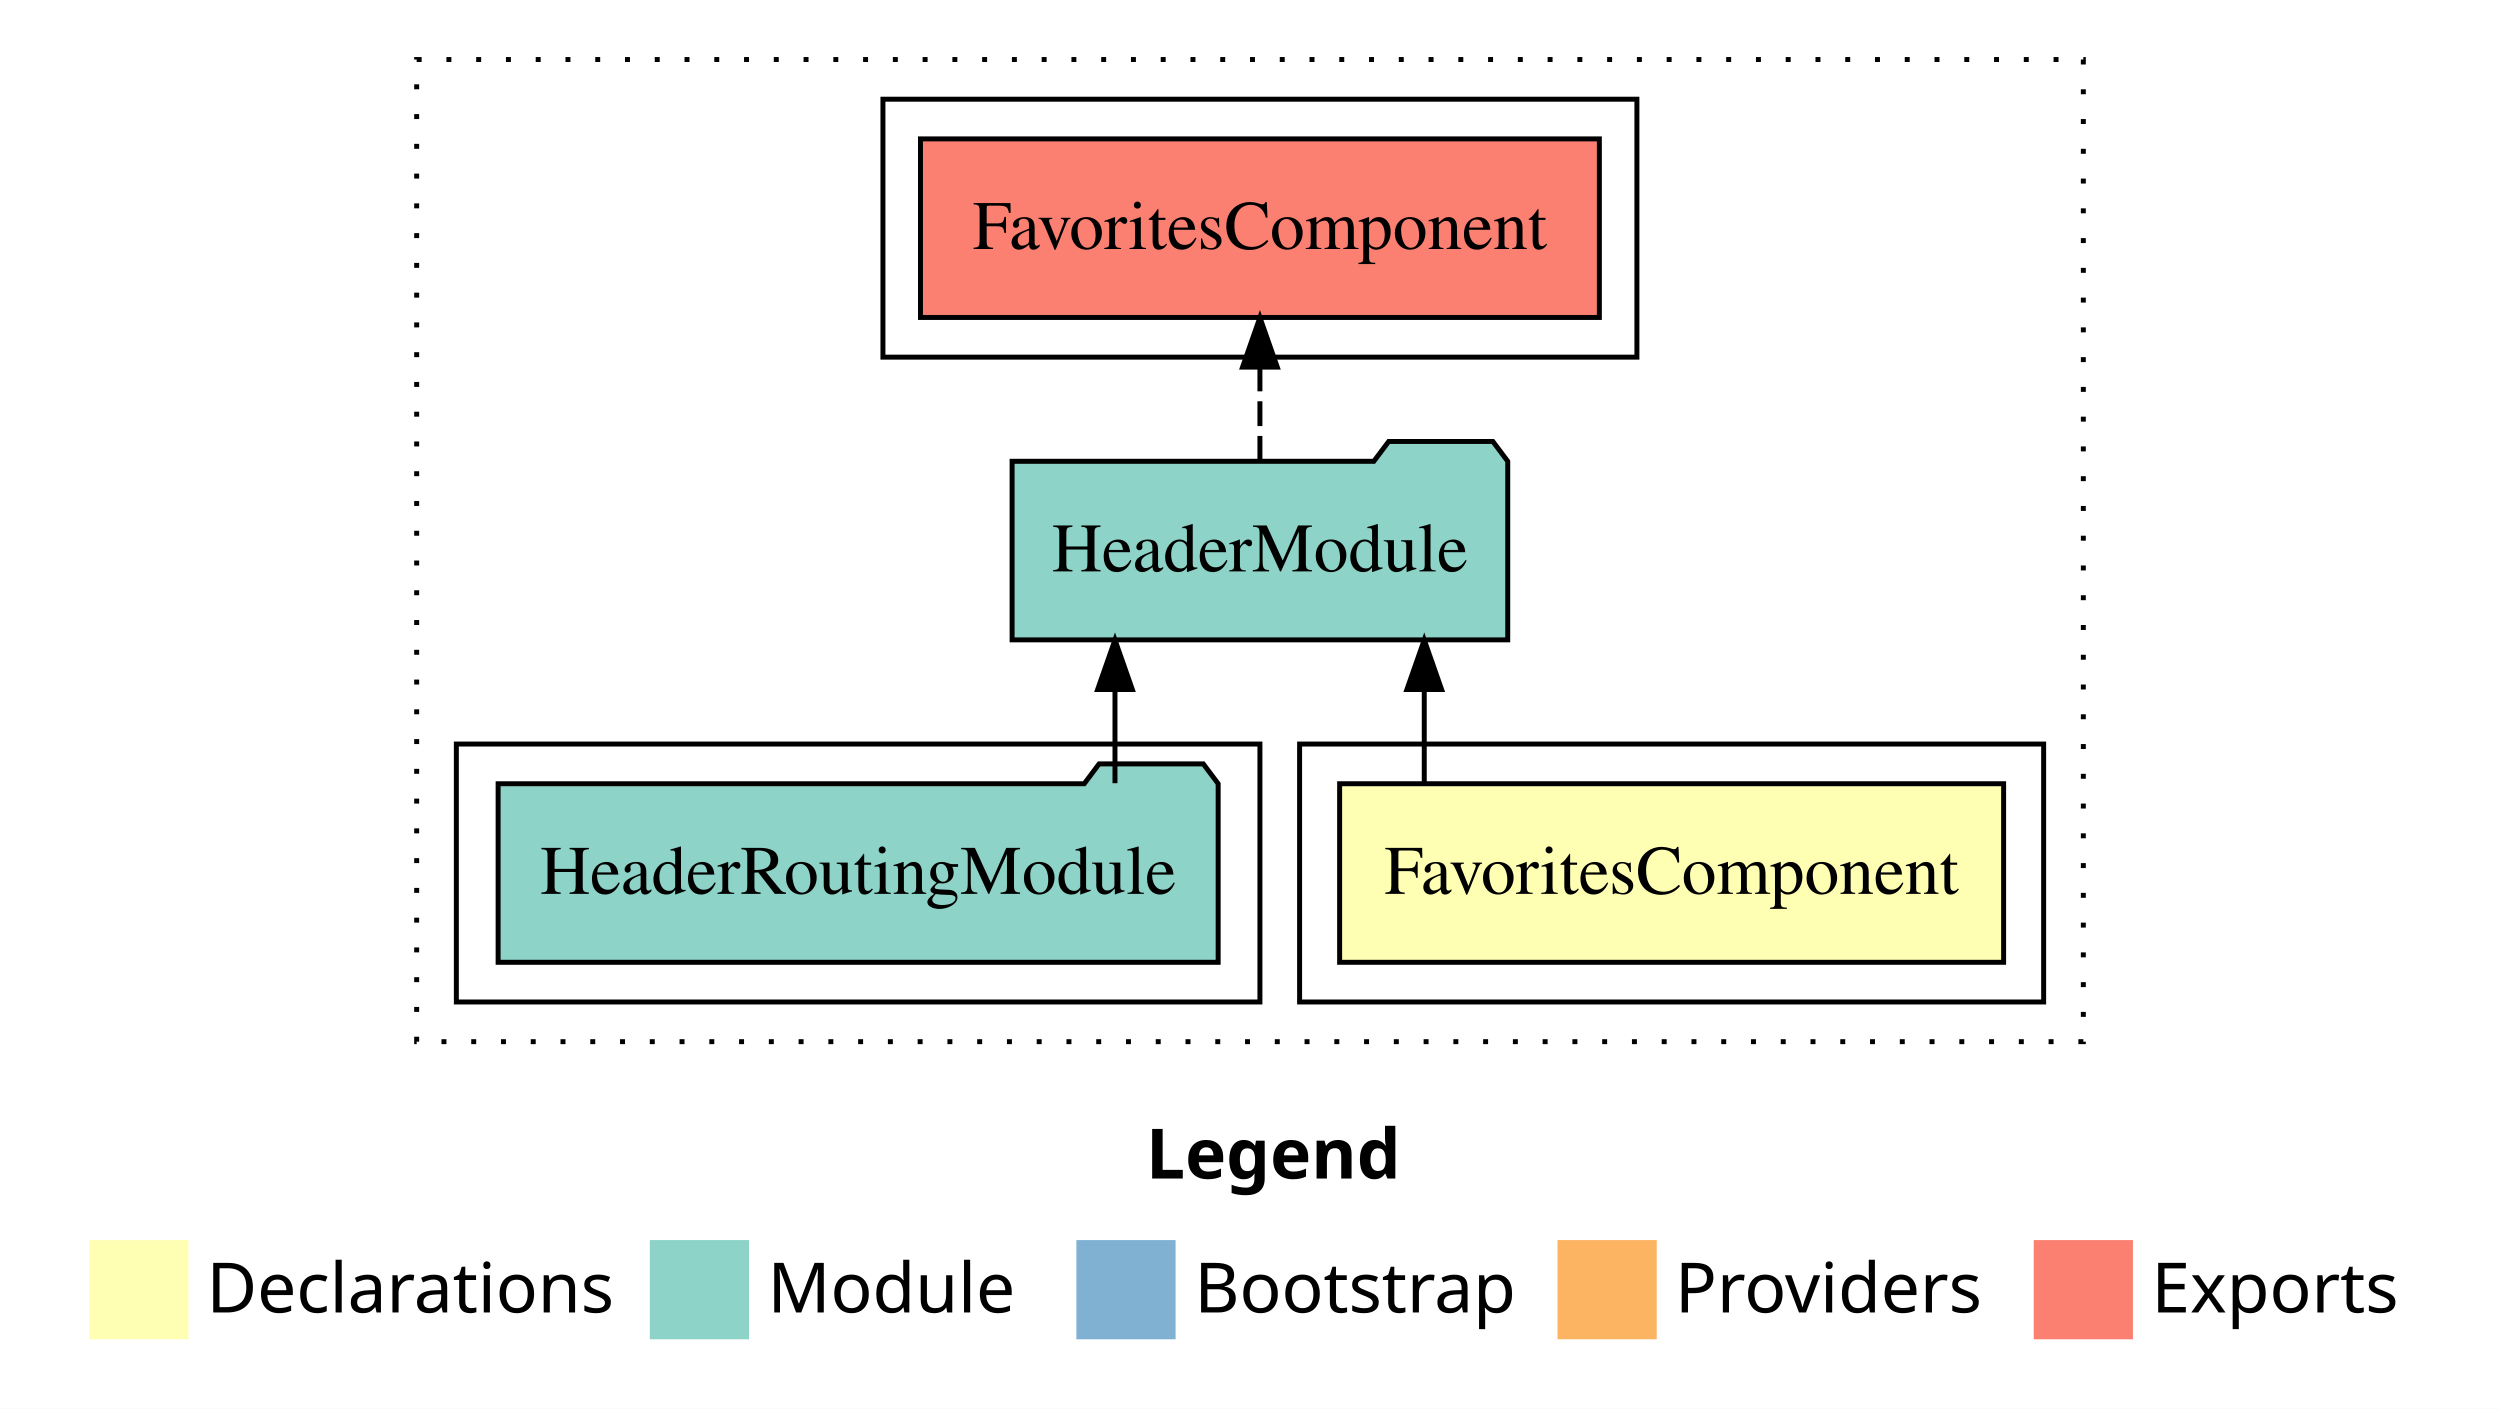
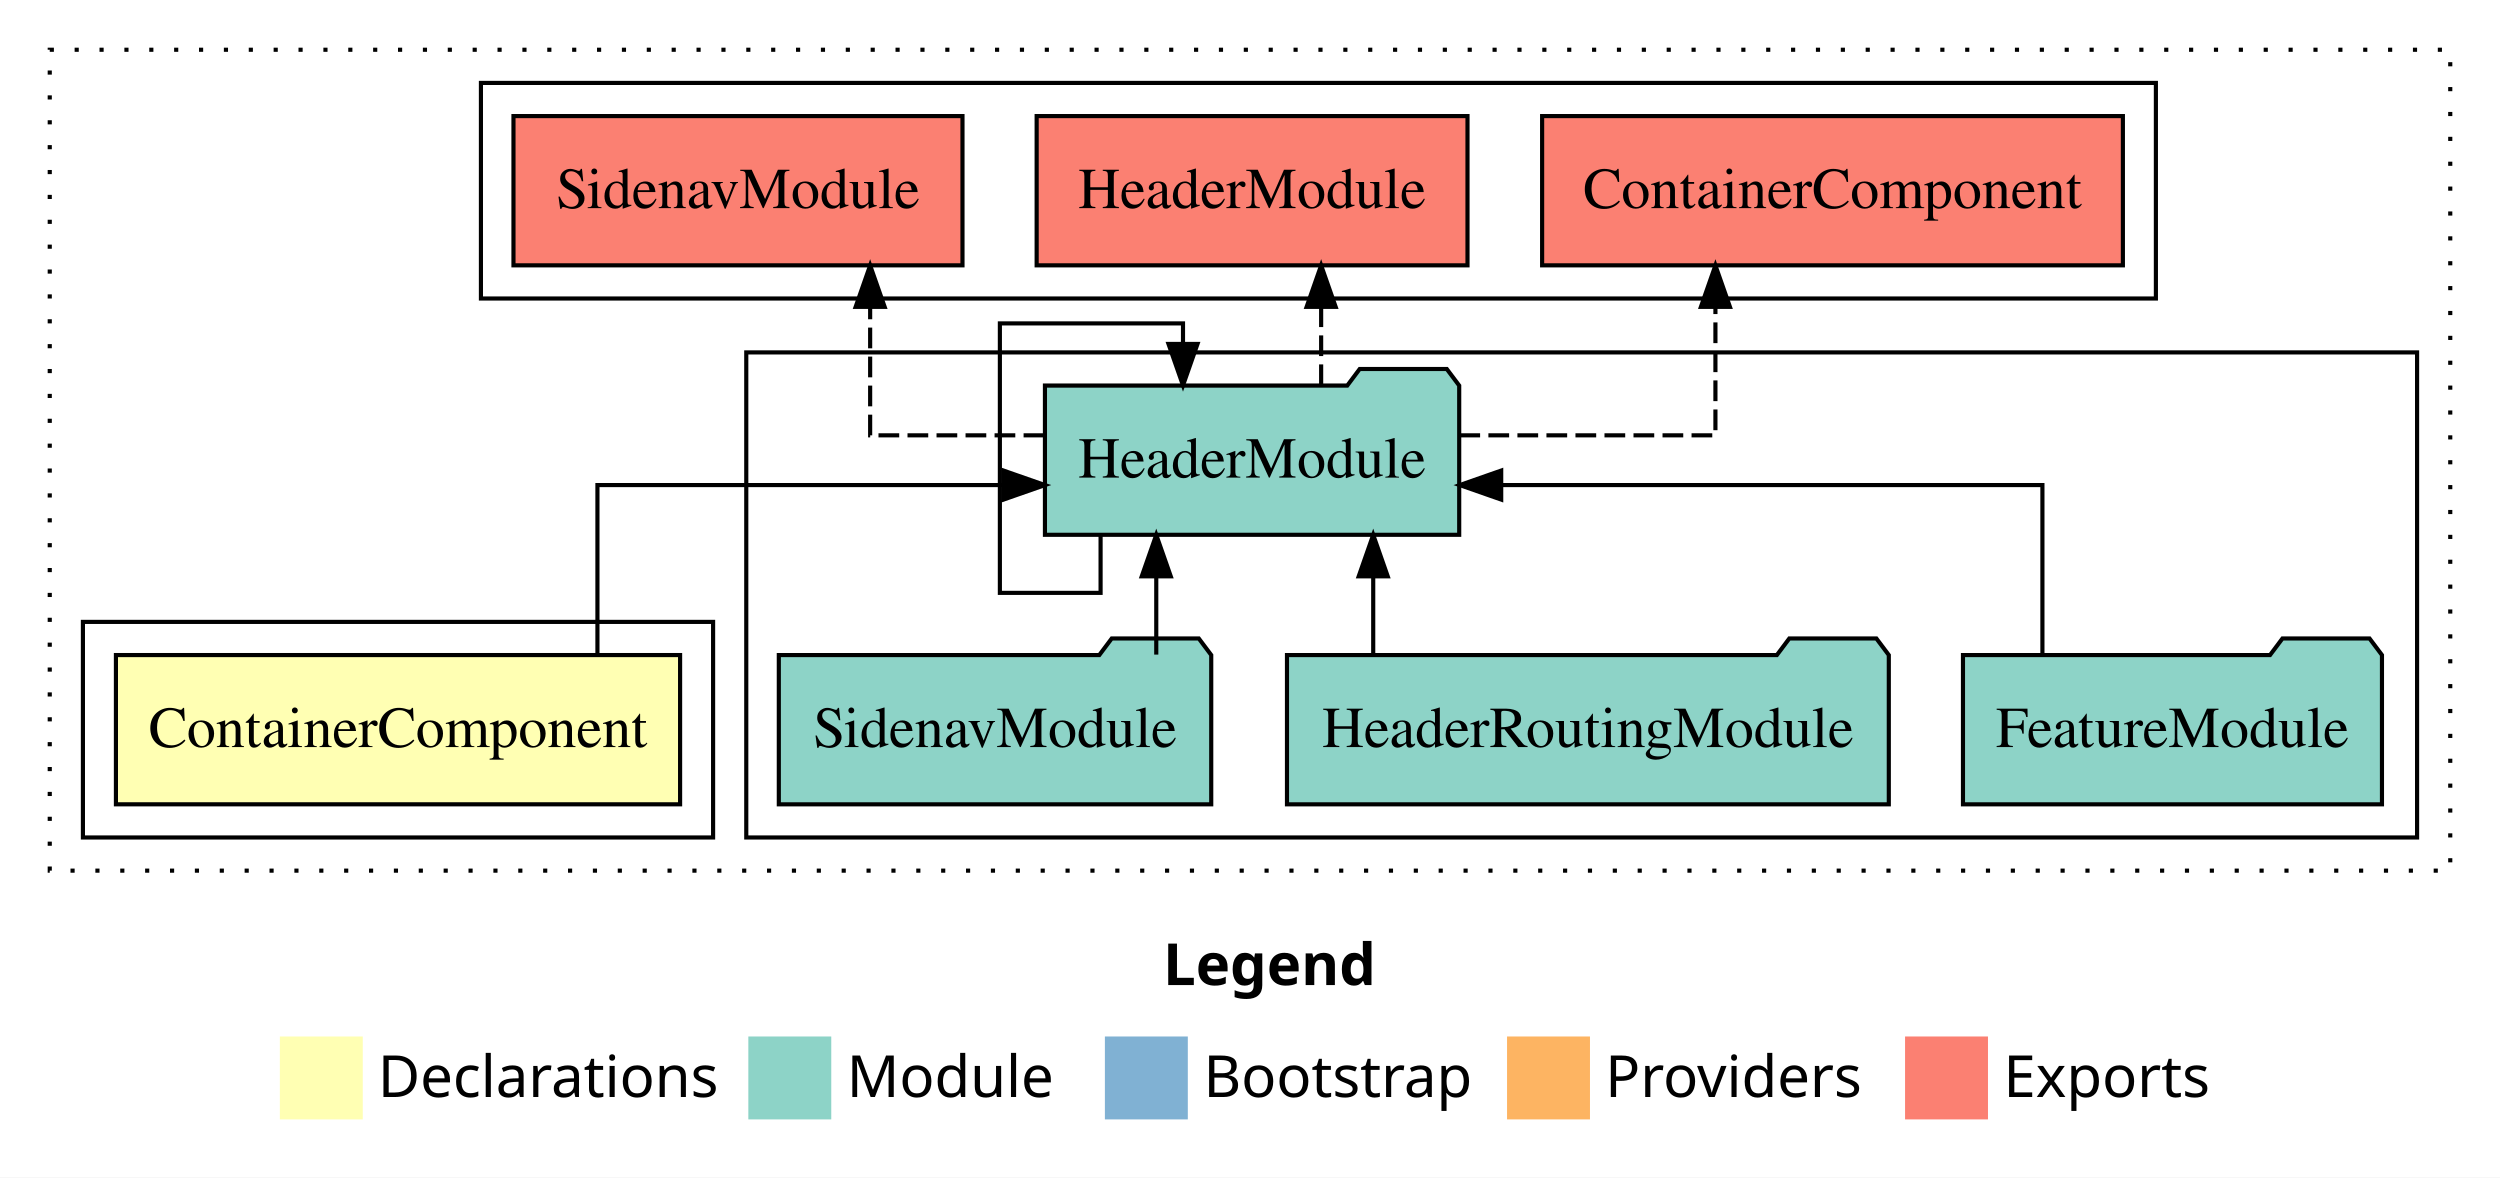
- <svg xmlns="http://www.w3.org/2000/svg" width="504pt" height="284pt" viewBox="0.00 0.00 504.00 284.00">
+ <svg xmlns="http://www.w3.org/2000/svg" width="603pt" height="284pt" viewBox="0.00 0.00 603.00 284.00">
  <g id="graph0" class="graph" transform="scale(1 1) rotate(0) translate(4 280)">
-     <polygon fill="white" stroke="transparent" points="-4,4 -4,-280 500,-280 500,4 -4,4" />
-     <text text-anchor="start" x="227.01" y="-42.4" font-family="sans-serif" font-weight="bold" font-size="14.00">Legend</text>
-     <polygon fill="#ffffb3" stroke="transparent" points="14,-10 14,-30 34,-30 34,-10 14,-10" />
-     <text text-anchor="start" x="37.63" y="-15.4" font-family="sans-serif" font-size="14.00">  Declarations</text>
-     <polygon fill="#8dd3c7" stroke="transparent" points="127,-10 127,-30 147,-30 147,-10 127,-10" />
-     <text text-anchor="start" x="150.73" y="-15.4" font-family="sans-serif" font-size="14.00">  Module</text>
-     <polygon fill="#80b1d3" stroke="transparent" points="213,-10 213,-30 233,-30 233,-10 213,-10" />
-     <text text-anchor="start" x="236.78" y="-15.4" font-family="sans-serif" font-size="14.00">  Bootstrap</text>
-     <polygon fill="#fdb462" stroke="transparent" points="310,-10 310,-30 330,-30 330,-10 310,-10" />
-     <text text-anchor="start" x="333.67" y="-15.4" font-family="sans-serif" font-size="14.00">  Providers</text>
-     <polygon fill="#fb8072" stroke="transparent" points="406,-10 406,-30 426,-30 426,-10 406,-10" />
-     <text text-anchor="start" x="429.73" y="-15.4" font-family="sans-serif" font-size="14.00">  Exports</text>
+     <polygon fill="white" stroke="transparent" points="-4,4 -4,-280 599,-280 599,4 -4,4" />
+     <text text-anchor="start" x="276.51" y="-42.4" font-family="sans-serif" font-weight="bold" font-size="14.00">Legend</text>
+     <polygon fill="#ffffb3" stroke="transparent" points="63.5,-10 63.5,-30 83.5,-30 83.5,-10 63.5,-10" />
+     <text text-anchor="start" x="87.13" y="-15.4" font-family="sans-serif" font-size="14.00">  Declarations</text>
+     <polygon fill="#8dd3c7" stroke="transparent" points="176.5,-10 176.5,-30 196.5,-30 196.5,-10 176.5,-10" />
+     <text text-anchor="start" x="200.23" y="-15.4" font-family="sans-serif" font-size="14.00">  Module</text>
+     <polygon fill="#80b1d3" stroke="transparent" points="262.5,-10 262.5,-30 282.5,-30 282.5,-10 262.5,-10" />
+     <text text-anchor="start" x="286.28" y="-15.4" font-family="sans-serif" font-size="14.00">  Bootstrap</text>
+     <polygon fill="#fdb462" stroke="transparent" points="359.5,-10 359.5,-30 379.5,-30 379.5,-10 359.5,-10" />
+     <text text-anchor="start" x="383.17" y="-15.4" font-family="sans-serif" font-size="14.00">  Providers</text>
+     <polygon fill="#fb8072" stroke="transparent" points="455.5,-10 455.5,-30 475.5,-30 475.5,-10 455.5,-10" />
+     <text text-anchor="start" x="479.23" y="-15.4" font-family="sans-serif" font-size="14.00">  Exports</text>
    <g id="clust1" class="cluster">
-       <polygon fill="none" stroke="black" stroke-dasharray="1,5" points="80,-70 80,-268 416,-268 416,-70 80,-70" />
+       <polygon fill="none" stroke="black" stroke-dasharray="1,5" points="8,-70 8,-268 587,-268 587,-70 8,-70" />
+     </g>
+     <g id="clust5" class="cluster">
+       <polygon fill="none" stroke="black" points="112,-208 112,-260 516,-260 516,-208 112,-208" />
+     </g>
+     <g id="clust4" class="cluster">
+       <polygon fill="none" stroke="black" points="176,-78 176,-195 579,-195 579,-78 176,-78" />
    </g>
    <g id="clust2" class="cluster">
-       <polygon fill="none" stroke="black" points="258,-78 258,-130 408,-130 408,-78 258,-78" />
-     </g>
-     <g id="clust5" class="cluster">
-       <polygon fill="none" stroke="black" points="174,-208 174,-260 326,-260 326,-208 174,-208" />
-     </g>
-     <g id="clust4" class="cluster">
-       <polygon fill="none" stroke="black" points="88,-78 88,-130 250,-130 250,-78 88,-78" />
+       <polygon fill="none" stroke="black" points="16,-78 16,-130 168,-130 168,-78 16,-78" />
    </g>
    <g id="node1" class="node">
-       <polygon fill="#ffffb3" stroke="black" points="399.93,-122 266.07,-122 266.07,-86 399.93,-86 399.93,-122" />
-       <text text-anchor="middle" x="333" y="-99.8" font-family="Times,serif" font-size="14.00">FavoritesComponent</text>
+       <polygon fill="#ffffb3" stroke="black" points="160.04,-122 23.96,-122 23.96,-86 160.04,-86 160.04,-122" />
+       <text text-anchor="middle" x="92" y="-99.8" font-family="Times,serif" font-size="14.00">ContainerComponent</text>
    </g>
    <g id="node2" class="node">
-       <polygon fill="#8dd3c7" stroke="black" points="299.96,-187 296.96,-191 275.96,-191 272.96,-187 200.04,-187 200.04,-151 299.96,-151 299.96,-187" />
-       <text text-anchor="middle" x="250" y="-164.8" font-family="Times,serif" font-size="14.00">HeaderModule</text>
+       <polygon fill="#8dd3c7" stroke="black" points="347.96,-187 344.96,-191 323.96,-191 320.96,-187 248.04,-187 248.04,-151 347.96,-151 347.96,-187" />
+       <text text-anchor="middle" x="298" y="-164.8" font-family="Times,serif" font-size="14.00">HeaderModule</text>
    </g>
    <g id="edge1" class="edge">
-       <path fill="none" stroke="black" d="M283.13,-122.11C283.13,-122.11 283.13,-140.99 283.13,-140.99" />
-       <polygon fill="black" stroke="black" points="279.63,-140.99 283.13,-150.99 286.63,-140.99 279.63,-140.99" />
+       <path fill="none" stroke="black" d="M140.1,-122.02C140.1,-139.37 140.1,-163 140.1,-163 140.1,-163 238.04,-163 238.04,-163" />
+       <polygon fill="black" stroke="black" points="238.04,-166.5 248.04,-163 238.04,-159.5 238.04,-166.5" />
+     </g>
+     <g id="edge3" class="edge">
+       <path fill="none" stroke="black" d="M261.46,-150.76C261.46,-143.57 261.46,-137 261.46,-137 261.46,-137 237.17,-137 237.17,-137 237.17,-137 237.17,-202 237.17,-202 237.17,-202 281.34,-202 281.34,-202 281.34,-202 281.34,-197.04 281.34,-197.04" />
+       <polygon fill="black" stroke="black" points="284.84,-197.04 281.34,-187.04 277.84,-197.04 284.84,-197.04" />
+     </g>
+     <g id="node6" class="node">
+       <polygon fill="#fb8072" stroke="black" points="508.04,-252 367.96,-252 367.96,-216 508.04,-216 508.04,-252" />
+       <text text-anchor="middle" x="438" y="-229.8" font-family="Times,serif" font-size="14.00">ContainerComponent </text>
+     </g>
+     <g id="edge6" class="edge">
+       <path fill="none" stroke="black" stroke-dasharray="5,2" d="M348,-175C377.75,-175 409.76,-175 409.76,-175 409.76,-175 409.76,-205.98 409.76,-205.98" />
+       <polygon fill="black" stroke="black" points="406.26,-205.98 409.76,-215.98 413.26,-205.98 406.26,-205.98" />
+     </g>
+     <g id="node7" class="node">
+       <polygon fill="#fb8072" stroke="black" points="349.96,-252 246.04,-252 246.04,-216 349.96,-216 349.96,-252" />
+       <text text-anchor="middle" x="298" y="-229.8" font-family="Times,serif" font-size="14.00">HeaderModule </text>
+     </g>
+     <g id="edge7" class="edge">
+       <path fill="none" stroke="black" stroke-dasharray="5,2" d="M314.66,-187.11C314.66,-187.11 314.66,-205.99 314.66,-205.99" />
+       <polygon fill="black" stroke="black" points="311.16,-205.99 314.66,-215.99 318.16,-205.99 311.16,-205.99" />
+     </g>
+     <g id="node8" class="node">
+       <polygon fill="#fb8072" stroke="black" points="228.15,-252 119.85,-252 119.85,-216 228.15,-216 228.15,-252" />
+       <text text-anchor="middle" x="174" y="-229.8" font-family="Times,serif" font-size="14.00">SidenavModule </text>
+     </g>
+     <g id="edge8" class="edge">
+       <path fill="none" stroke="black" stroke-dasharray="5,2" d="M247.89,-175C226.29,-175 205.88,-175 205.88,-175 205.88,-175 205.88,-205.98 205.88,-205.98" />
+       <polygon fill="black" stroke="black" points="202.38,-205.98 205.88,-215.98 209.38,-205.98 202.38,-205.98" />
+     </g>
+     <g id="node3" class="node">
+       <polygon fill="#8dd3c7" stroke="black" points="570.53,-122 567.53,-126 546.53,-126 543.53,-122 469.47,-122 469.47,-86 570.53,-86 570.53,-122" />
+       <text text-anchor="middle" x="520" y="-99.8" font-family="Times,serif" font-size="14.00">FeatureModule</text>
+     </g>
+     <g id="edge2" class="edge">
+       <path fill="none" stroke="black" d="M488.63,-122.02C488.63,-139.37 488.63,-163 488.63,-163 488.63,-163 358.09,-163 358.09,-163" />
+       <polygon fill="black" stroke="black" points="358.09,-159.5 348.09,-163 358.09,-166.5 358.09,-159.5" />
    </g>
    <g id="node4" class="node">
-       <polygon fill="#fb8072" stroke="black" points="318.43,-252 181.57,-252 181.57,-216 318.43,-216 318.43,-252" />
-       <text text-anchor="middle" x="250" y="-229.8" font-family="Times,serif" font-size="14.00">FavoritesComponent </text>
+       <polygon fill="#8dd3c7" stroke="black" points="451.58,-122 448.58,-126 427.58,-126 424.58,-122 306.42,-122 306.42,-86 451.58,-86 451.58,-122" />
+       <text text-anchor="middle" x="379" y="-99.8" font-family="Times,serif" font-size="14.00">HeaderRoutingModule</text>
    </g>
-     <g id="edge3" class="edge">
-       <path fill="none" stroke="black" stroke-dasharray="5,2" d="M250,-187.11C250,-187.11 250,-205.99 250,-205.99" />
-       <polygon fill="black" stroke="black" points="246.5,-205.99 250,-215.99 253.5,-205.99 246.5,-205.99" />
+     <g id="edge4" class="edge">
+       <path fill="none" stroke="black" d="M327.22,-122.11C327.22,-122.11 327.22,-140.99 327.22,-140.99" />
+       <polygon fill="black" stroke="black" points="323.72,-140.99 327.22,-150.99 330.72,-140.99 323.72,-140.99" />
    </g>
-     <g id="node3" class="node">
-       <polygon fill="#8dd3c7" stroke="black" points="241.58,-122 238.58,-126 217.58,-126 214.58,-122 96.42,-122 96.42,-86 241.58,-86 241.58,-122" />
-       <text text-anchor="middle" x="169" y="-99.8" font-family="Times,serif" font-size="14.00">HeaderRoutingModule</text>
+     <g id="node5" class="node">
+       <polygon fill="#8dd3c7" stroke="black" points="288.15,-122 285.15,-126 264.15,-126 261.15,-122 183.85,-122 183.85,-86 288.15,-86 288.15,-122" />
+       <text text-anchor="middle" x="236" y="-99.8" font-family="Times,serif" font-size="14.00">SidenavModule</text>
    </g>
-     <g id="edge2" class="edge">
-       <path fill="none" stroke="black" d="M220.78,-122.11C220.78,-122.11 220.78,-140.99 220.78,-140.99" />
-       <polygon fill="black" stroke="black" points="217.28,-140.99 220.78,-150.99 224.28,-140.99 217.28,-140.99" />
+     <g id="edge5" class="edge">
+       <path fill="none" stroke="black" d="M274.89,-122.11C274.89,-122.11 274.89,-140.99 274.89,-140.99" />
+       <polygon fill="black" stroke="black" points="271.39,-140.99 274.89,-150.99 278.39,-140.99 271.39,-140.99" />
    </g>
  </g>
</svg>
